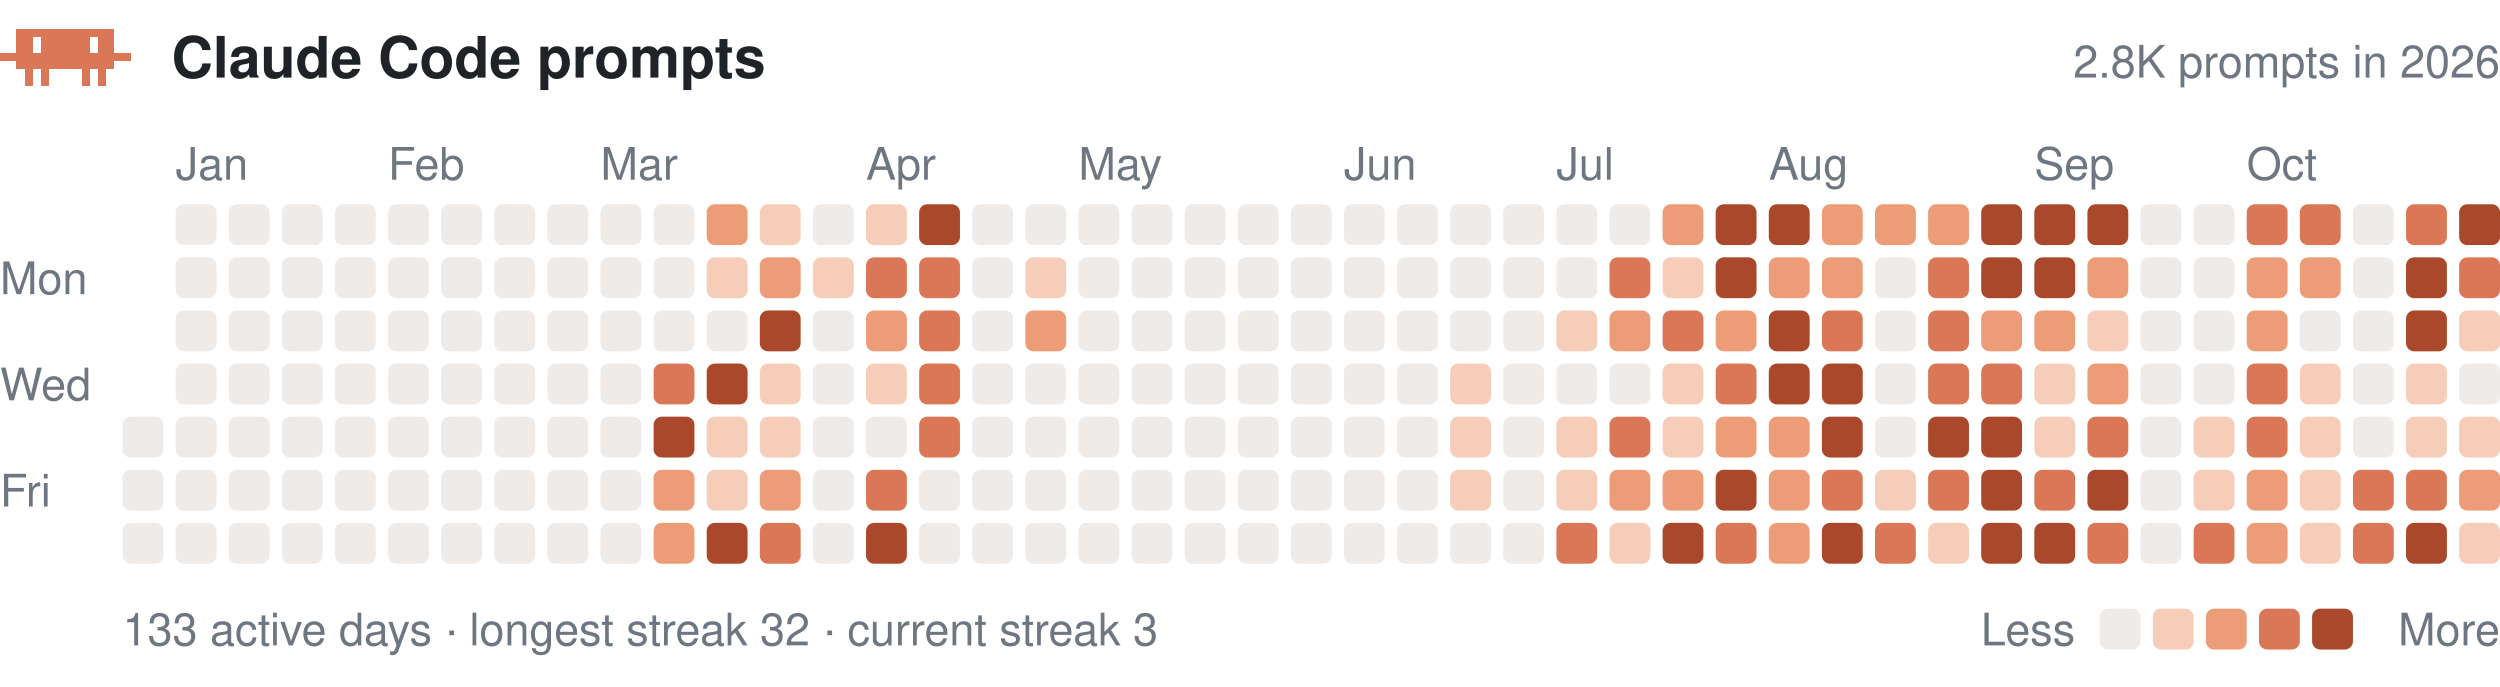
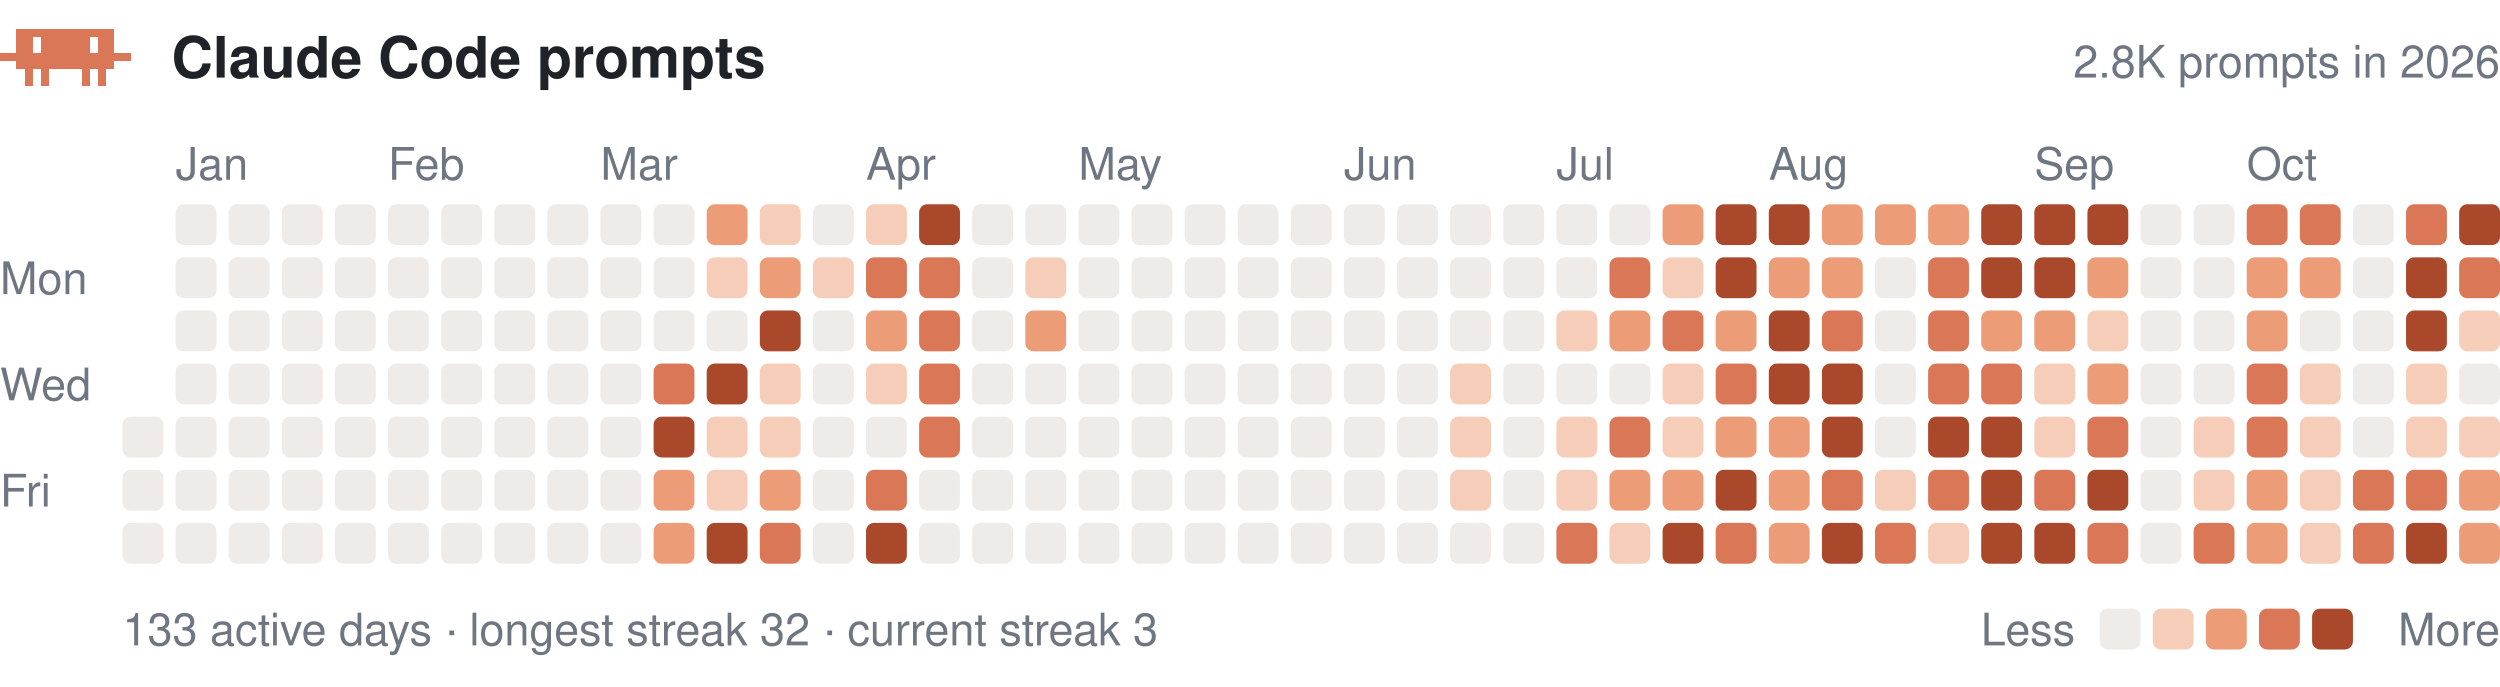
<svg xmlns="http://www.w3.org/2000/svg" width="612" height="168" viewBox="0 0 612 168" role="img" aria-labelledby="hm-title hm-desc">
-   <style>text{font-family:-apple-system,BlinkMacSystemFont,"Segoe UI","Noto Sans KR",Helvetica,Arial,sans-serif}.t{font-size:14px;font-weight:600}.s,.m{font-size:11px}.mascot{fill:#d97757}.t{fill:#1f2328}.m{fill:#6e7781}.l0{fill:#efebe8}.l1{fill:#f6cdb8}.l2{fill:#ec9c76}.l3{fill:#d97757}.l4{fill:#a9482a}@media (prefers-color-scheme:dark){.t{fill:#e6edf3}.m{fill:#8d96a0}.l0{fill:#262220}.l1{fill:#5b3323}.l2{fill:#8f4a2e}.l3{fill:#d97757}.l4{fill:#f3a27e}}</style>
+   <style>text{font-family:-apple-system,BlinkMacSystemFont,"Segoe UI","Noto Sans KR",Helvetica,Arial,sans-serif}.t{font-size:14px;font-weight:600}.s,.m{font-size:11px}.v{font-size:22px;font-weight:700}.k{font-size:11px}.mascot{fill:#d97757}.t{fill:#1f2328}.m{fill:#6e7781}.l0{fill:#efebe8}.l1{fill:#f6cdb8}.l2{fill:#ec9c76}.l3{fill:#d97757}.l4{fill:#a9482a}@media (prefers-color-scheme:dark){.t{fill:#e6edf3}.m{fill:#8d96a0}.l0{fill:#262220}.l1{fill:#5b3323}.l2{fill:#8f4a2e}.l3{fill:#d97757}.l4{fill:#f3a27e}}</style>
  <g class="mascot" shape-rendering="crispEdges" aria-hidden="true">
    <rect x="4" y="7" width="2" height="2" />
    <rect x="6" y="7" width="2" height="2" />
    <rect x="8" y="7" width="2" height="2" />
    <rect x="10" y="7" width="2" height="2" />
    <rect x="12" y="7" width="2" height="2" />
    <rect x="14" y="7" width="2" height="2" />
    <rect x="16" y="7" width="2" height="2" />
    <rect x="18" y="7" width="2" height="2" />
    <rect x="20" y="7" width="2" height="2" />
    <rect x="22" y="7" width="2" height="2" />
    <rect x="24" y="7" width="2" height="2" />
    <rect x="26" y="7" width="2" height="2" />
    <rect x="4" y="9" width="2" height="2" />
    <rect x="6" y="9" width="2" height="2" />
    <rect x="10" y="9" width="2" height="2" />
    <rect x="12" y="9" width="2" height="2" />
    <rect x="14" y="9" width="2" height="2" />
    <rect x="16" y="9" width="2" height="2" />
    <rect x="18" y="9" width="2" height="2" />
    <rect x="20" y="9" width="2" height="2" />
    <rect x="24" y="9" width="2" height="2" />
    <rect x="26" y="9" width="2" height="2" />
    <rect x="4" y="11" width="2" height="2" />
    <rect x="6" y="11" width="2" height="2" />
    <rect x="10" y="11" width="2" height="2" />
    <rect x="12" y="11" width="2" height="2" />
    <rect x="14" y="11" width="2" height="2" />
    <rect x="16" y="11" width="2" height="2" />
    <rect x="18" y="11" width="2" height="2" />
    <rect x="20" y="11" width="2" height="2" />
    <rect x="24" y="11" width="2" height="2" />
    <rect x="26" y="11" width="2" height="2" />
    <rect x="0" y="13" width="2" height="2" />
    <rect x="2" y="13" width="2" height="2" />
    <rect x="4" y="13" width="2" height="2" />
    <rect x="6" y="13" width="2" height="2" />
    <rect x="8" y="13" width="2" height="2" />
    <rect x="10" y="13" width="2" height="2" />
    <rect x="12" y="13" width="2" height="2" />
    <rect x="14" y="13" width="2" height="2" />
    <rect x="16" y="13" width="2" height="2" />
    <rect x="18" y="13" width="2" height="2" />
    <rect x="20" y="13" width="2" height="2" />
    <rect x="22" y="13" width="2" height="2" />
    <rect x="24" y="13" width="2" height="2" />
    <rect x="26" y="13" width="2" height="2" />
    <rect x="28" y="13" width="2" height="2" />
    <rect x="30" y="13" width="2" height="2" />
    <rect x="4" y="15" width="2" height="2" />
    <rect x="6" y="15" width="2" height="2" />
    <rect x="8" y="15" width="2" height="2" />
    <rect x="10" y="15" width="2" height="2" />
    <rect x="12" y="15" width="2" height="2" />
    <rect x="14" y="15" width="2" height="2" />
    <rect x="16" y="15" width="2" height="2" />
    <rect x="18" y="15" width="2" height="2" />
    <rect x="20" y="15" width="2" height="2" />
    <rect x="22" y="15" width="2" height="2" />
    <rect x="24" y="15" width="2" height="2" />
    <rect x="26" y="15" width="2" height="2" />
    <rect x="6" y="17" width="2" height="2" />
    <rect x="10" y="17" width="2" height="2" />
    <rect x="20" y="17" width="2" height="2" />
    <rect x="24" y="17" width="2" height="2" />
    <rect x="6" y="19" width="2" height="2" />
    <rect x="10" y="19" width="2" height="2" />
    <rect x="20" y="19" width="2" height="2" />
    <rect x="24" y="19" width="2" height="2" />
  </g>
  <text class="t" x="42" y="19">Claude Code prompts</text>
  <text class="m" x="612" y="19" text-anchor="end">2.8K prompts in 2026</text>
  <text class="m" x="43" y="44">Jan</text>
  <text class="m" x="95" y="44">Feb</text>
  <text class="m" x="147" y="44">Mar</text>
  <text class="m" x="212" y="44">Apr</text>
  <text class="m" x="264" y="44">May</text>
  <text class="m" x="329" y="44">Jun</text>
  <text class="m" x="381" y="44">Jul</text>
  <text class="m" x="433" y="44">Aug</text>
  <text class="m" x="498" y="44">Sep</text>
  <text class="m" x="550" y="44">Oct</text>
  <text class="m" x="0" y="72">Mon</text>
  <text class="m" x="0" y="98">Wed</text>
  <text class="m" x="0" y="124">Fri</text>
  <g>
    <rect class="l0" x="30" y="102" width="10" height="10" rx="2" />
    <rect class="l0" x="30" y="115" width="10" height="10" rx="2" />
    <rect class="l0" x="30" y="128" width="10" height="10" rx="2" />
    <rect class="l0" x="43" y="50" width="10" height="10" rx="2" />
    <rect class="l0" x="43" y="63" width="10" height="10" rx="2" />
    <rect class="l0" x="43" y="76" width="10" height="10" rx="2" />
    <rect class="l0" x="43" y="89" width="10" height="10" rx="2" />
    <rect class="l0" x="43" y="102" width="10" height="10" rx="2" />
    <rect class="l0" x="43" y="115" width="10" height="10" rx="2" />
    <rect class="l0" x="43" y="128" width="10" height="10" rx="2" />
    <rect class="l0" x="56" y="50" width="10" height="10" rx="2" />
    <rect class="l0" x="56" y="63" width="10" height="10" rx="2" />
    <rect class="l0" x="56" y="76" width="10" height="10" rx="2" />
    <rect class="l0" x="56" y="89" width="10" height="10" rx="2" />
    <rect class="l0" x="56" y="102" width="10" height="10" rx="2" />
    <rect class="l0" x="56" y="115" width="10" height="10" rx="2" />
    <rect class="l0" x="56" y="128" width="10" height="10" rx="2" />
    <rect class="l0" x="69" y="50" width="10" height="10" rx="2" />
    <rect class="l0" x="69" y="63" width="10" height="10" rx="2" />
    <rect class="l0" x="69" y="76" width="10" height="10" rx="2" />
    <rect class="l0" x="69" y="89" width="10" height="10" rx="2" />
    <rect class="l0" x="69" y="102" width="10" height="10" rx="2" />
    <rect class="l0" x="69" y="115" width="10" height="10" rx="2" />
    <rect class="l0" x="69" y="128" width="10" height="10" rx="2" />
    <rect class="l0" x="82" y="50" width="10" height="10" rx="2" />
    <rect class="l0" x="82" y="63" width="10" height="10" rx="2" />
    <rect class="l0" x="82" y="76" width="10" height="10" rx="2" />
    <rect class="l0" x="82" y="89" width="10" height="10" rx="2" />
    <rect class="l0" x="82" y="102" width="10" height="10" rx="2" />
    <rect class="l0" x="82" y="115" width="10" height="10" rx="2" />
    <rect class="l0" x="82" y="128" width="10" height="10" rx="2" />
    <rect class="l0" x="95" y="50" width="10" height="10" rx="2" />
    <rect class="l0" x="95" y="63" width="10" height="10" rx="2" />
    <rect class="l0" x="95" y="76" width="10" height="10" rx="2" />
    <rect class="l0" x="95" y="89" width="10" height="10" rx="2" />
    <rect class="l0" x="95" y="102" width="10" height="10" rx="2" />
    <rect class="l0" x="95" y="115" width="10" height="10" rx="2" />
    <rect class="l0" x="95" y="128" width="10" height="10" rx="2" />
    <rect class="l0" x="108" y="50" width="10" height="10" rx="2" />
    <rect class="l0" x="108" y="63" width="10" height="10" rx="2" />
    <rect class="l0" x="108" y="76" width="10" height="10" rx="2" />
    <rect class="l0" x="108" y="89" width="10" height="10" rx="2" />
    <rect class="l0" x="108" y="102" width="10" height="10" rx="2" />
    <rect class="l0" x="108" y="115" width="10" height="10" rx="2" />
    <rect class="l0" x="108" y="128" width="10" height="10" rx="2" />
    <rect class="l0" x="121" y="50" width="10" height="10" rx="2" />
    <rect class="l0" x="121" y="63" width="10" height="10" rx="2" />
    <rect class="l0" x="121" y="76" width="10" height="10" rx="2" />
    <rect class="l0" x="121" y="89" width="10" height="10" rx="2" />
    <rect class="l0" x="121" y="102" width="10" height="10" rx="2" />
    <rect class="l0" x="121" y="115" width="10" height="10" rx="2" />
    <rect class="l0" x="121" y="128" width="10" height="10" rx="2" />
    <rect class="l0" x="134" y="50" width="10" height="10" rx="2" />
    <rect class="l0" x="134" y="63" width="10" height="10" rx="2" />
    <rect class="l0" x="134" y="76" width="10" height="10" rx="2" />
    <rect class="l0" x="134" y="89" width="10" height="10" rx="2" />
    <rect class="l0" x="134" y="102" width="10" height="10" rx="2" />
    <rect class="l0" x="134" y="115" width="10" height="10" rx="2" />
    <rect class="l0" x="134" y="128" width="10" height="10" rx="2" />
    <rect class="l0" x="147" y="50" width="10" height="10" rx="2" />
    <rect class="l0" x="147" y="63" width="10" height="10" rx="2" />
    <rect class="l0" x="147" y="76" width="10" height="10" rx="2" />
    <rect class="l0" x="147" y="89" width="10" height="10" rx="2" />
    <rect class="l0" x="147" y="102" width="10" height="10" rx="2" />
    <rect class="l0" x="147" y="115" width="10" height="10" rx="2" />
    <rect class="l0" x="147" y="128" width="10" height="10" rx="2" />
    <rect class="l0" x="160" y="50" width="10" height="10" rx="2" />
    <rect class="l0" x="160" y="63" width="10" height="10" rx="2" />
    <rect class="l0" x="160" y="76" width="10" height="10" rx="2" />
    <rect class="l3" x="160" y="89" width="10" height="10" rx="2" />
    <rect class="l4" x="160" y="102" width="10" height="10" rx="2" />
    <rect class="l2" x="160" y="115" width="10" height="10" rx="2" />
    <rect class="l2" x="160" y="128" width="10" height="10" rx="2" />
    <rect class="l2" x="173" y="50" width="10" height="10" rx="2" />
    <rect class="l1" x="173" y="63" width="10" height="10" rx="2" />
    <rect class="l0" x="173" y="76" width="10" height="10" rx="2" />
    <rect class="l4" x="173" y="89" width="10" height="10" rx="2" />
    <rect class="l1" x="173" y="102" width="10" height="10" rx="2" />
    <rect class="l1" x="173" y="115" width="10" height="10" rx="2" />
    <rect class="l4" x="173" y="128" width="10" height="10" rx="2" />
    <rect class="l1" x="186" y="50" width="10" height="10" rx="2" />
    <rect class="l2" x="186" y="63" width="10" height="10" rx="2" />
    <rect class="l4" x="186" y="76" width="10" height="10" rx="2" />
    <rect class="l1" x="186" y="89" width="10" height="10" rx="2" />
    <rect class="l1" x="186" y="102" width="10" height="10" rx="2" />
    <rect class="l2" x="186" y="115" width="10" height="10" rx="2" />
    <rect class="l3" x="186" y="128" width="10" height="10" rx="2" />
    <rect class="l0" x="199" y="50" width="10" height="10" rx="2" />
    <rect class="l1" x="199" y="63" width="10" height="10" rx="2" />
    <rect class="l0" x="199" y="76" width="10" height="10" rx="2" />
    <rect class="l0" x="199" y="89" width="10" height="10" rx="2" />
    <rect class="l0" x="199" y="102" width="10" height="10" rx="2" />
    <rect class="l0" x="199" y="115" width="10" height="10" rx="2" />
    <rect class="l0" x="199" y="128" width="10" height="10" rx="2" />
    <rect class="l1" x="212" y="50" width="10" height="10" rx="2" />
    <rect class="l3" x="212" y="63" width="10" height="10" rx="2" />
    <rect class="l2" x="212" y="76" width="10" height="10" rx="2" />
    <rect class="l1" x="212" y="89" width="10" height="10" rx="2" />
    <rect class="l0" x="212" y="102" width="10" height="10" rx="2" />
    <rect class="l3" x="212" y="115" width="10" height="10" rx="2" />
    <rect class="l4" x="212" y="128" width="10" height="10" rx="2" />
    <rect class="l4" x="225" y="50" width="10" height="10" rx="2" />
    <rect class="l3" x="225" y="63" width="10" height="10" rx="2" />
    <rect class="l3" x="225" y="76" width="10" height="10" rx="2" />
    <rect class="l3" x="225" y="89" width="10" height="10" rx="2" />
    <rect class="l3" x="225" y="102" width="10" height="10" rx="2" />
    <rect class="l0" x="225" y="115" width="10" height="10" rx="2" />
    <rect class="l0" x="225" y="128" width="10" height="10" rx="2" />
    <rect class="l0" x="238" y="50" width="10" height="10" rx="2" />
    <rect class="l0" x="238" y="63" width="10" height="10" rx="2" />
    <rect class="l0" x="238" y="76" width="10" height="10" rx="2" />
    <rect class="l0" x="238" y="89" width="10" height="10" rx="2" />
    <rect class="l0" x="238" y="102" width="10" height="10" rx="2" />
    <rect class="l0" x="238" y="115" width="10" height="10" rx="2" />
    <rect class="l0" x="238" y="128" width="10" height="10" rx="2" />
    <rect class="l0" x="251" y="50" width="10" height="10" rx="2" />
    <rect class="l1" x="251" y="63" width="10" height="10" rx="2" />
    <rect class="l2" x="251" y="76" width="10" height="10" rx="2" />
    <rect class="l0" x="251" y="89" width="10" height="10" rx="2" />
    <rect class="l0" x="251" y="102" width="10" height="10" rx="2" />
    <rect class="l0" x="251" y="115" width="10" height="10" rx="2" />
    <rect class="l0" x="251" y="128" width="10" height="10" rx="2" />
    <rect class="l0" x="264" y="50" width="10" height="10" rx="2" />
    <rect class="l0" x="264" y="63" width="10" height="10" rx="2" />
    <rect class="l0" x="264" y="76" width="10" height="10" rx="2" />
    <rect class="l0" x="264" y="89" width="10" height="10" rx="2" />
    <rect class="l0" x="264" y="102" width="10" height="10" rx="2" />
    <rect class="l0" x="264" y="115" width="10" height="10" rx="2" />
    <rect class="l0" x="264" y="128" width="10" height="10" rx="2" />
    <rect class="l0" x="277" y="50" width="10" height="10" rx="2" />
    <rect class="l0" x="277" y="63" width="10" height="10" rx="2" />
    <rect class="l0" x="277" y="76" width="10" height="10" rx="2" />
    <rect class="l0" x="277" y="89" width="10" height="10" rx="2" />
    <rect class="l0" x="277" y="102" width="10" height="10" rx="2" />
    <rect class="l0" x="277" y="115" width="10" height="10" rx="2" />
    <rect class="l0" x="277" y="128" width="10" height="10" rx="2" />
    <rect class="l0" x="290" y="50" width="10" height="10" rx="2" />
    <rect class="l0" x="290" y="63" width="10" height="10" rx="2" />
    <rect class="l0" x="290" y="76" width="10" height="10" rx="2" />
    <rect class="l0" x="290" y="89" width="10" height="10" rx="2" />
    <rect class="l0" x="290" y="102" width="10" height="10" rx="2" />
    <rect class="l0" x="290" y="115" width="10" height="10" rx="2" />
    <rect class="l0" x="290" y="128" width="10" height="10" rx="2" />
    <rect class="l0" x="303" y="50" width="10" height="10" rx="2" />
    <rect class="l0" x="303" y="63" width="10" height="10" rx="2" />
    <rect class="l0" x="303" y="76" width="10" height="10" rx="2" />
    <rect class="l0" x="303" y="89" width="10" height="10" rx="2" />
    <rect class="l0" x="303" y="102" width="10" height="10" rx="2" />
    <rect class="l0" x="303" y="115" width="10" height="10" rx="2" />
    <rect class="l0" x="303" y="128" width="10" height="10" rx="2" />
    <rect class="l0" x="316" y="50" width="10" height="10" rx="2" />
    <rect class="l0" x="316" y="63" width="10" height="10" rx="2" />
    <rect class="l0" x="316" y="76" width="10" height="10" rx="2" />
    <rect class="l0" x="316" y="89" width="10" height="10" rx="2" />
    <rect class="l0" x="316" y="102" width="10" height="10" rx="2" />
    <rect class="l0" x="316" y="115" width="10" height="10" rx="2" />
    <rect class="l0" x="316" y="128" width="10" height="10" rx="2" />
    <rect class="l0" x="329" y="50" width="10" height="10" rx="2" />
    <rect class="l0" x="329" y="63" width="10" height="10" rx="2" />
    <rect class="l0" x="329" y="76" width="10" height="10" rx="2" />
    <rect class="l0" x="329" y="89" width="10" height="10" rx="2" />
    <rect class="l0" x="329" y="102" width="10" height="10" rx="2" />
    <rect class="l0" x="329" y="115" width="10" height="10" rx="2" />
    <rect class="l0" x="329" y="128" width="10" height="10" rx="2" />
    <rect class="l0" x="342" y="50" width="10" height="10" rx="2" />
    <rect class="l0" x="342" y="63" width="10" height="10" rx="2" />
    <rect class="l0" x="342" y="76" width="10" height="10" rx="2" />
    <rect class="l0" x="342" y="89" width="10" height="10" rx="2" />
    <rect class="l0" x="342" y="102" width="10" height="10" rx="2" />
    <rect class="l0" x="342" y="115" width="10" height="10" rx="2" />
    <rect class="l0" x="342" y="128" width="10" height="10" rx="2" />
    <rect class="l0" x="355" y="50" width="10" height="10" rx="2" />
    <rect class="l0" x="355" y="63" width="10" height="10" rx="2" />
    <rect class="l0" x="355" y="76" width="10" height="10" rx="2" />
    <rect class="l1" x="355" y="89" width="10" height="10" rx="2" />
    <rect class="l1" x="355" y="102" width="10" height="10" rx="2" />
    <rect class="l1" x="355" y="115" width="10" height="10" rx="2" />
    <rect class="l0" x="355" y="128" width="10" height="10" rx="2" />
    <rect class="l0" x="368" y="50" width="10" height="10" rx="2" />
    <rect class="l0" x="368" y="63" width="10" height="10" rx="2" />
    <rect class="l0" x="368" y="76" width="10" height="10" rx="2" />
    <rect class="l0" x="368" y="89" width="10" height="10" rx="2" />
    <rect class="l0" x="368" y="102" width="10" height="10" rx="2" />
    <rect class="l0" x="368" y="115" width="10" height="10" rx="2" />
    <rect class="l0" x="368" y="128" width="10" height="10" rx="2" />
    <rect class="l0" x="381" y="50" width="10" height="10" rx="2" />
    <rect class="l0" x="381" y="63" width="10" height="10" rx="2" />
    <rect class="l1" x="381" y="76" width="10" height="10" rx="2" />
    <rect class="l0" x="381" y="89" width="10" height="10" rx="2" />
    <rect class="l1" x="381" y="102" width="10" height="10" rx="2" />
    <rect class="l1" x="381" y="115" width="10" height="10" rx="2" />
    <rect class="l3" x="381" y="128" width="10" height="10" rx="2" />
    <rect class="l0" x="394" y="50" width="10" height="10" rx="2" />
    <rect class="l3" x="394" y="63" width="10" height="10" rx="2" />
    <rect class="l2" x="394" y="76" width="10" height="10" rx="2" />
    <rect class="l0" x="394" y="89" width="10" height="10" rx="2" />
    <rect class="l3" x="394" y="102" width="10" height="10" rx="2" />
    <rect class="l2" x="394" y="115" width="10" height="10" rx="2" />
    <rect class="l1" x="394" y="128" width="10" height="10" rx="2" />
    <rect class="l2" x="407" y="50" width="10" height="10" rx="2" />
    <rect class="l1" x="407" y="63" width="10" height="10" rx="2" />
    <rect class="l3" x="407" y="76" width="10" height="10" rx="2" />
    <rect class="l1" x="407" y="89" width="10" height="10" rx="2" />
    <rect class="l1" x="407" y="102" width="10" height="10" rx="2" />
    <rect class="l2" x="407" y="115" width="10" height="10" rx="2" />
    <rect class="l4" x="407" y="128" width="10" height="10" rx="2" />
    <rect class="l4" x="420" y="50" width="10" height="10" rx="2" />
    <rect class="l4" x="420" y="63" width="10" height="10" rx="2" />
    <rect class="l2" x="420" y="76" width="10" height="10" rx="2" />
    <rect class="l3" x="420" y="89" width="10" height="10" rx="2" />
    <rect class="l2" x="420" y="102" width="10" height="10" rx="2" />
    <rect class="l4" x="420" y="115" width="10" height="10" rx="2" />
    <rect class="l3" x="420" y="128" width="10" height="10" rx="2" />
    <rect class="l4" x="433" y="50" width="10" height="10" rx="2" />
    <rect class="l2" x="433" y="63" width="10" height="10" rx="2" />
    <rect class="l4" x="433" y="76" width="10" height="10" rx="2" />
    <rect class="l4" x="433" y="89" width="10" height="10" rx="2" />
    <rect class="l2" x="433" y="102" width="10" height="10" rx="2" />
    <rect class="l2" x="433" y="115" width="10" height="10" rx="2" />
    <rect class="l2" x="433" y="128" width="10" height="10" rx="2" />
    <rect class="l2" x="446" y="50" width="10" height="10" rx="2" />
    <rect class="l2" x="446" y="63" width="10" height="10" rx="2" />
    <rect class="l3" x="446" y="76" width="10" height="10" rx="2" />
    <rect class="l4" x="446" y="89" width="10" height="10" rx="2" />
    <rect class="l4" x="446" y="102" width="10" height="10" rx="2" />
    <rect class="l3" x="446" y="115" width="10" height="10" rx="2" />
    <rect class="l4" x="446" y="128" width="10" height="10" rx="2" />
    <rect class="l2" x="459" y="50" width="10" height="10" rx="2" />
    <rect class="l0" x="459" y="63" width="10" height="10" rx="2" />
    <rect class="l0" x="459" y="76" width="10" height="10" rx="2" />
    <rect class="l0" x="459" y="89" width="10" height="10" rx="2" />
    <rect class="l0" x="459" y="102" width="10" height="10" rx="2" />
    <rect class="l1" x="459" y="115" width="10" height="10" rx="2" />
    <rect class="l3" x="459" y="128" width="10" height="10" rx="2" />
    <rect class="l2" x="472" y="50" width="10" height="10" rx="2" />
    <rect class="l3" x="472" y="63" width="10" height="10" rx="2" />
    <rect class="l3" x="472" y="76" width="10" height="10" rx="2" />
    <rect class="l3" x="472" y="89" width="10" height="10" rx="2" />
    <rect class="l4" x="472" y="102" width="10" height="10" rx="2" />
    <rect class="l3" x="472" y="115" width="10" height="10" rx="2" />
    <rect class="l1" x="472" y="128" width="10" height="10" rx="2" />
    <rect class="l4" x="485" y="50" width="10" height="10" rx="2" />
    <rect class="l4" x="485" y="63" width="10" height="10" rx="2" />
    <rect class="l2" x="485" y="76" width="10" height="10" rx="2" />
    <rect class="l3" x="485" y="89" width="10" height="10" rx="2" />
    <rect class="l4" x="485" y="102" width="10" height="10" rx="2" />
    <rect class="l4" x="485" y="115" width="10" height="10" rx="2" />
    <rect class="l4" x="485" y="128" width="10" height="10" rx="2" />
    <rect class="l4" x="498" y="50" width="10" height="10" rx="2" />
    <rect class="l4" x="498" y="63" width="10" height="10" rx="2" />
    <rect class="l2" x="498" y="76" width="10" height="10" rx="2" />
    <rect class="l1" x="498" y="89" width="10" height="10" rx="2" />
    <rect class="l1" x="498" y="102" width="10" height="10" rx="2" />
    <rect class="l3" x="498" y="115" width="10" height="10" rx="2" />
    <rect class="l4" x="498" y="128" width="10" height="10" rx="2" />
    <rect class="l4" x="511" y="50" width="10" height="10" rx="2" />
    <rect class="l2" x="511" y="63" width="10" height="10" rx="2" />
    <rect class="l1" x="511" y="76" width="10" height="10" rx="2" />
    <rect class="l2" x="511" y="89" width="10" height="10" rx="2" />
    <rect class="l3" x="511" y="102" width="10" height="10" rx="2" />
    <rect class="l4" x="511" y="115" width="10" height="10" rx="2" />
    <rect class="l3" x="511" y="128" width="10" height="10" rx="2" />
    <rect class="l0" x="524" y="50" width="10" height="10" rx="2" />
    <rect class="l0" x="524" y="63" width="10" height="10" rx="2" />
    <rect class="l0" x="524" y="76" width="10" height="10" rx="2" />
    <rect class="l0" x="524" y="89" width="10" height="10" rx="2" />
    <rect class="l0" x="524" y="102" width="10" height="10" rx="2" />
    <rect class="l0" x="524" y="115" width="10" height="10" rx="2" />
    <rect class="l0" x="524" y="128" width="10" height="10" rx="2" />
    <rect class="l0" x="537" y="50" width="10" height="10" rx="2" />
    <rect class="l0" x="537" y="63" width="10" height="10" rx="2" />
    <rect class="l0" x="537" y="76" width="10" height="10" rx="2" />
    <rect class="l0" x="537" y="89" width="10" height="10" rx="2" />
    <rect class="l1" x="537" y="102" width="10" height="10" rx="2" />
    <rect class="l1" x="537" y="115" width="10" height="10" rx="2" />
    <rect class="l3" x="537" y="128" width="10" height="10" rx="2" />
    <rect class="l3" x="550" y="50" width="10" height="10" rx="2" />
    <rect class="l2" x="550" y="63" width="10" height="10" rx="2" />
    <rect class="l2" x="550" y="76" width="10" height="10" rx="2" />
    <rect class="l3" x="550" y="89" width="10" height="10" rx="2" />
    <rect class="l3" x="550" y="102" width="10" height="10" rx="2" />
    <rect class="l2" x="550" y="115" width="10" height="10" rx="2" />
    <rect class="l2" x="550" y="128" width="10" height="10" rx="2" />
    <rect class="l3" x="563" y="50" width="10" height="10" rx="2" />
    <rect class="l2" x="563" y="63" width="10" height="10" rx="2" />
    <rect class="l0" x="563" y="76" width="10" height="10" rx="2" />
    <rect class="l1" x="563" y="89" width="10" height="10" rx="2" />
    <rect class="l1" x="563" y="102" width="10" height="10" rx="2" />
    <rect class="l1" x="563" y="115" width="10" height="10" rx="2" />
    <rect class="l1" x="563" y="128" width="10" height="10" rx="2" />
    <rect class="l0" x="576" y="50" width="10" height="10" rx="2" />
    <rect class="l0" x="576" y="63" width="10" height="10" rx="2" />
    <rect class="l0" x="576" y="76" width="10" height="10" rx="2" />
    <rect class="l0" x="576" y="89" width="10" height="10" rx="2" />
    <rect class="l0" x="576" y="102" width="10" height="10" rx="2" />
    <rect class="l3" x="576" y="115" width="10" height="10" rx="2" />
    <rect class="l3" x="576" y="128" width="10" height="10" rx="2" />
    <rect class="l3" x="589" y="50" width="10" height="10" rx="2" />
    <rect class="l4" x="589" y="63" width="10" height="10" rx="2" />
    <rect class="l4" x="589" y="76" width="10" height="10" rx="2" />
    <rect class="l1" x="589" y="89" width="10" height="10" rx="2" />
    <rect class="l1" x="589" y="102" width="10" height="10" rx="2" />
    <rect class="l3" x="589" y="115" width="10" height="10" rx="2" />
    <rect class="l4" x="589" y="128" width="10" height="10" rx="2" />
    <rect class="l4" x="602" y="50" width="10" height="10" rx="2" />
    <rect class="l3" x="602" y="63" width="10" height="10" rx="2" />
    <rect class="l1" x="602" y="76" width="10" height="10" rx="2" />
    <rect class="l0" x="602" y="89" width="10" height="10" rx="2" />
    <rect class="l1" x="602" y="102" width="10" height="10" rx="2" />
    <rect class="l2" x="602" y="115" width="10" height="10" rx="2" />
-     <rect class="l1" x="602" y="128" width="10" height="10" rx="2" />
+     <rect class="l2" x="602" y="128" width="10" height="10" rx="2" />
  </g>
  <text class="m" x="30" y="158">133 active days · longest streak 32 · current streak 3</text>
  <text class="m" x="508" y="158" text-anchor="end">Less</text>
  <rect class="l0" x="514" y="149" width="10" height="10" rx="2" />
  <rect class="l1" x="527" y="149" width="10" height="10" rx="2" />
  <rect class="l2" x="540" y="149" width="10" height="10" rx="2" />
  <rect class="l3" x="553" y="149" width="10" height="10" rx="2" />
  <rect class="l4" x="566" y="149" width="10" height="10" rx="2" />
  <text class="m" x="612" y="158" text-anchor="end">More</text>
</svg>
